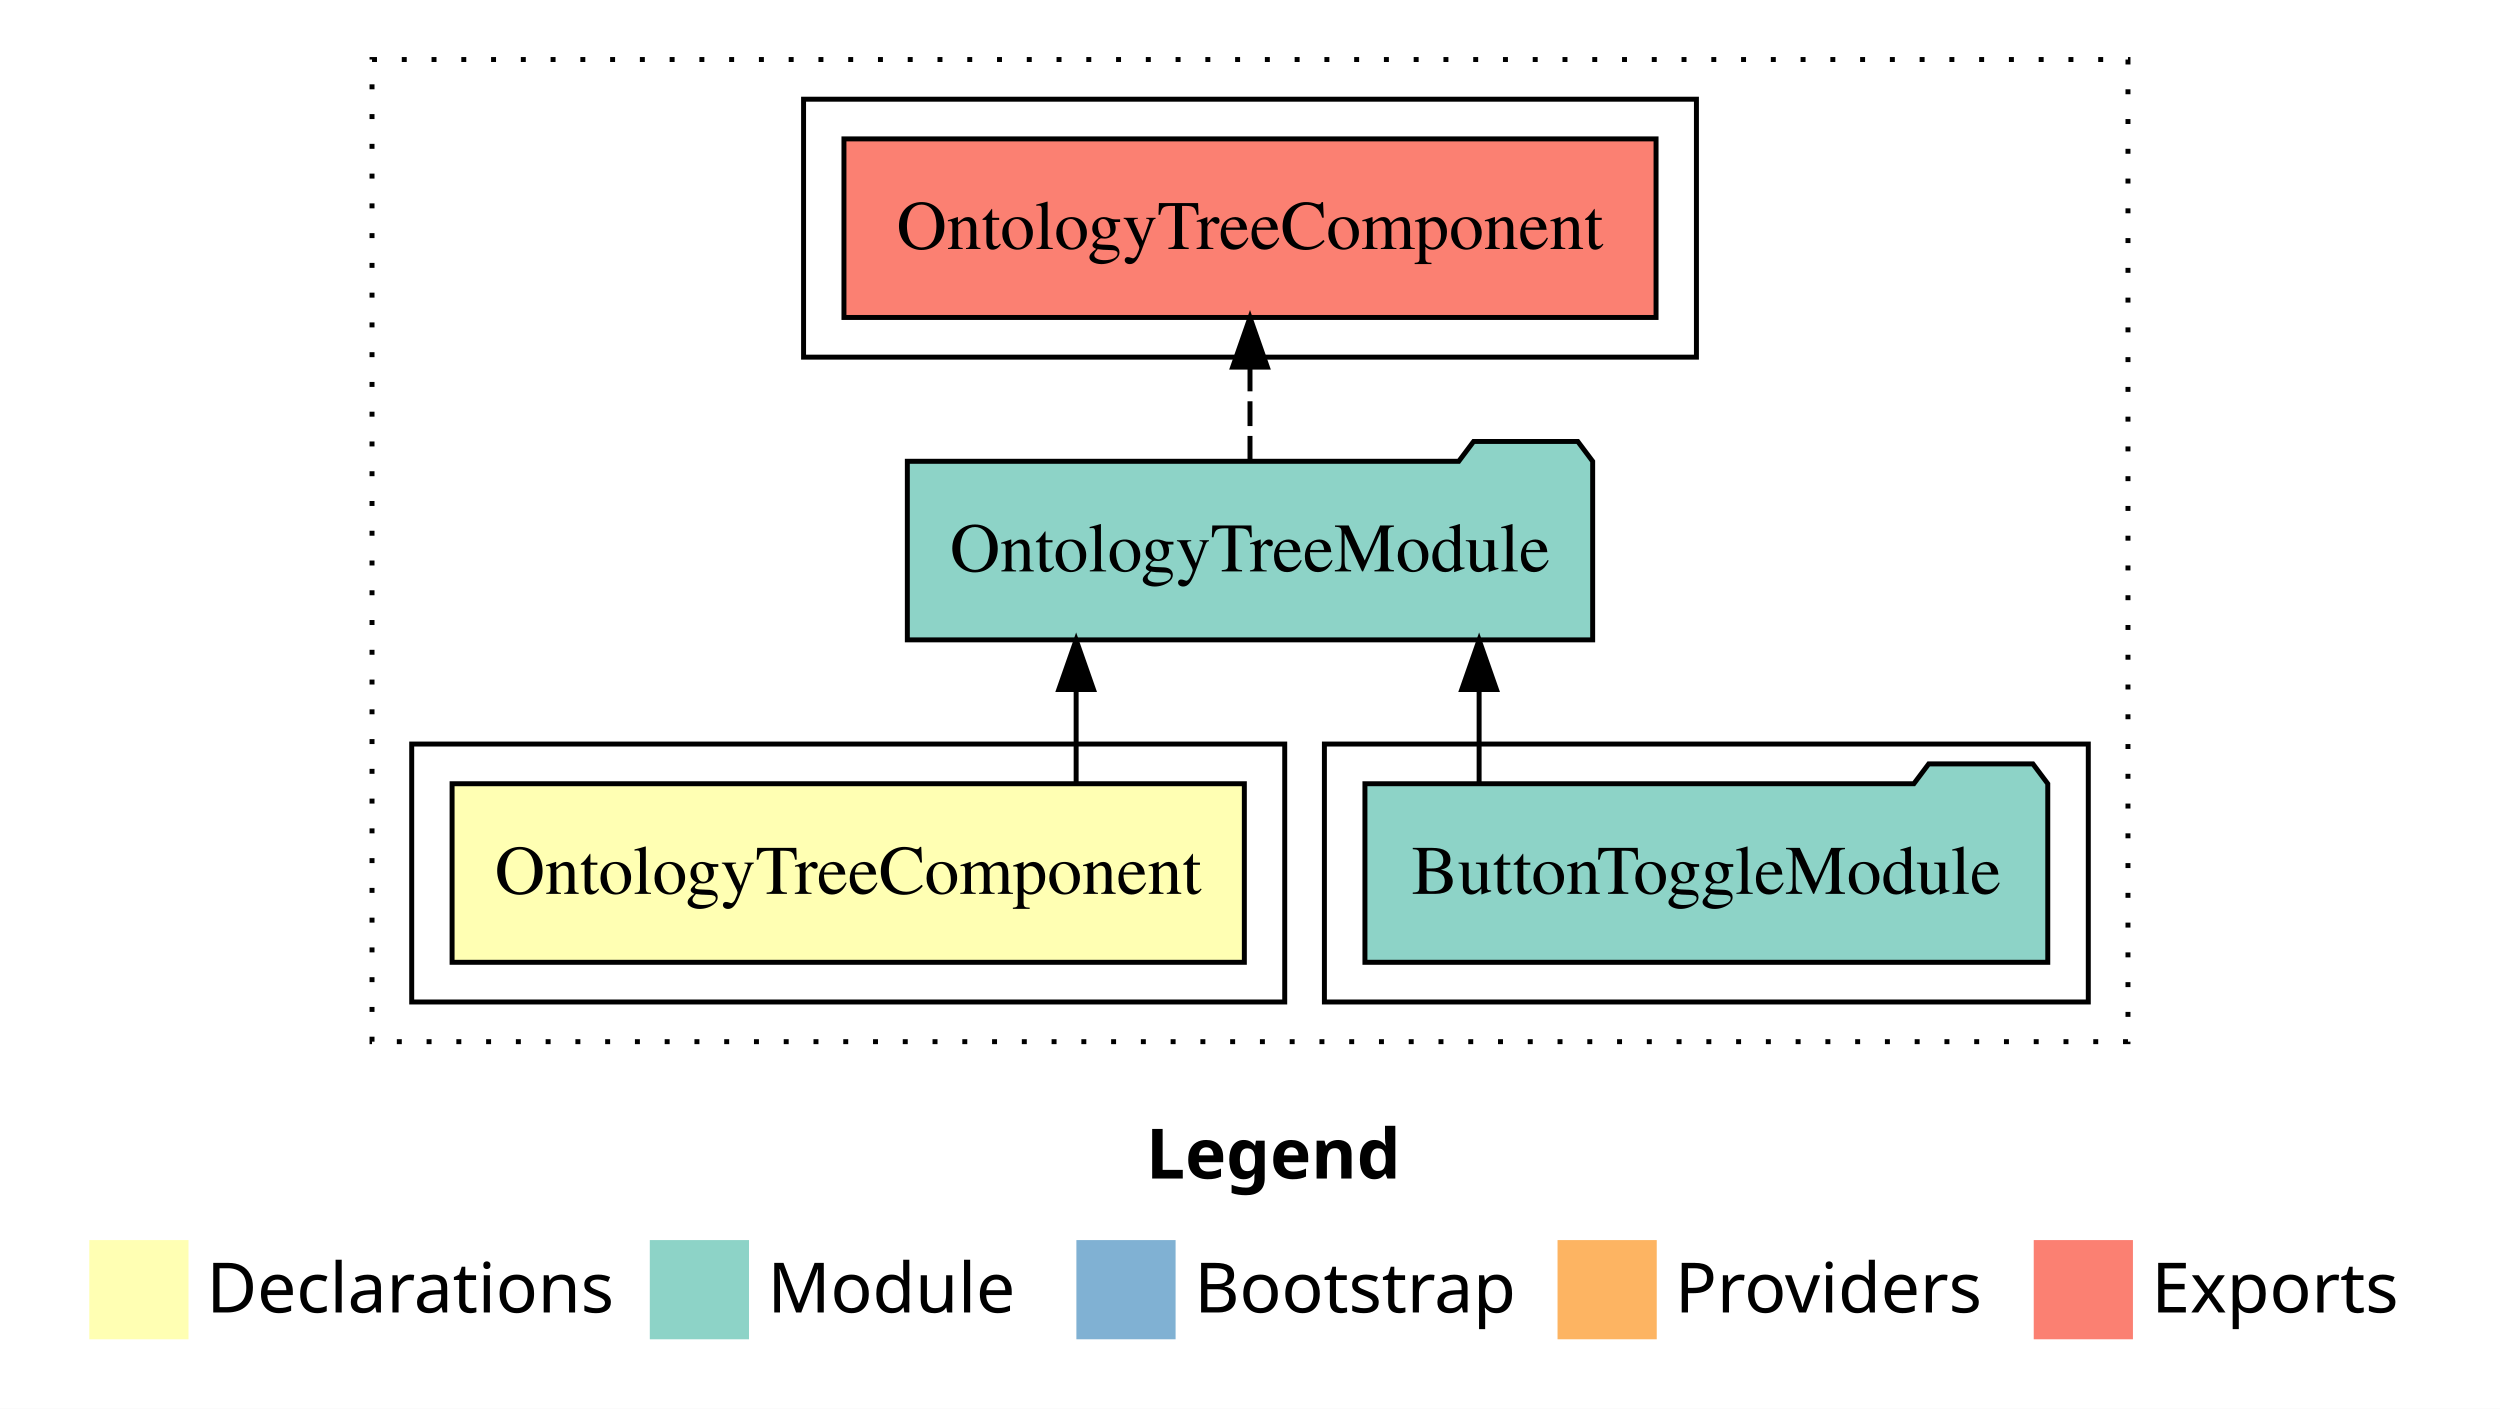
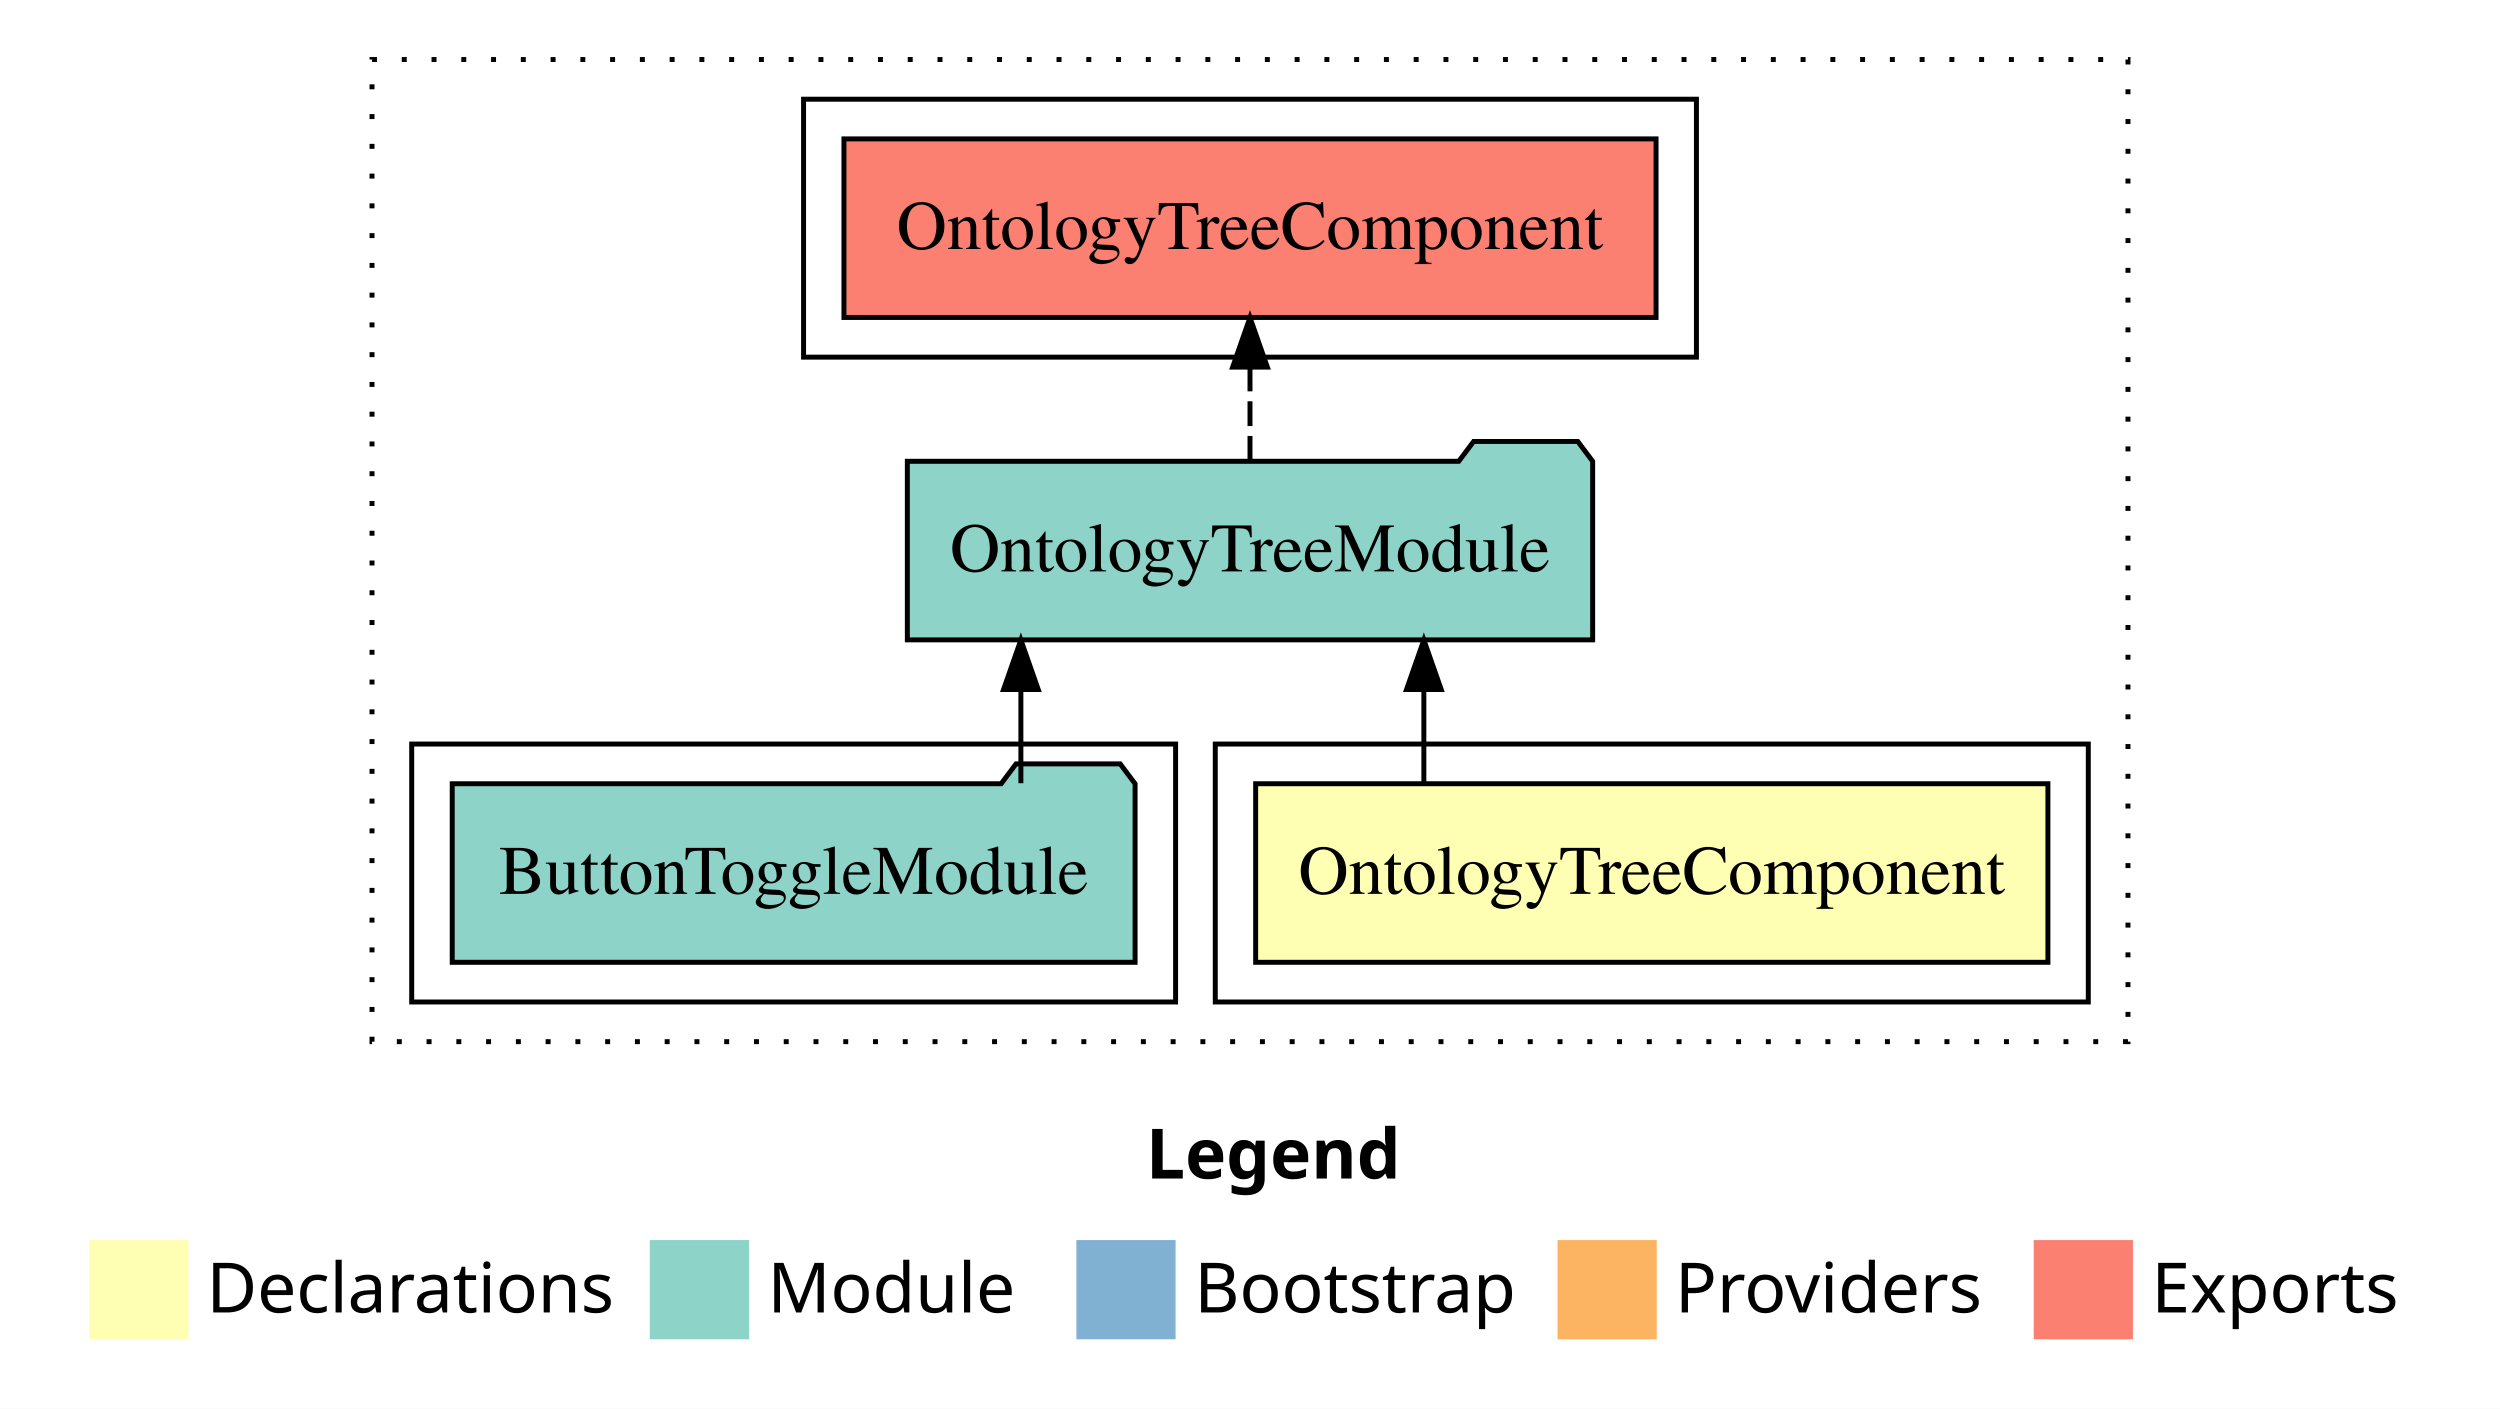
<svg xmlns="http://www.w3.org/2000/svg" width="504pt" height="284pt" viewBox="0.00 0.00 504.00 284.00">
  <g id="graph0" class="graph" transform="scale(1 1) rotate(0) translate(4 280)">
    <polygon fill="white" stroke="transparent" points="-4,4 -4,-280 500,-280 500,4 -4,4" />
    <text text-anchor="start" x="227.01" y="-42.4" font-family="Times-12" font-weight="bold" font-size="14.00">Legend</text>
    <polygon fill="#ffffb3" stroke="transparent" points="14,-10 14,-30 34,-30 34,-10 14,-10" />
    <text text-anchor="start" x="37.63" y="-15.4" font-family="Times-12" font-size="14.00">  Declarations</text>
    <polygon fill="#8dd3c7" stroke="transparent" points="127,-10 127,-30 147,-30 147,-10 127,-10" />
    <text text-anchor="start" x="150.73" y="-15.4" font-family="Times-12" font-size="14.00">  Module</text>
    <polygon fill="#80b1d3" stroke="transparent" points="213,-10 213,-30 233,-30 233,-10 213,-10" />
    <text text-anchor="start" x="236.78" y="-15.4" font-family="Times-12" font-size="14.00">  Bootstrap</text>
    <polygon fill="#fdb462" stroke="transparent" points="310,-10 310,-30 330,-30 330,-10 310,-10" />
    <text text-anchor="start" x="333.67" y="-15.4" font-family="Times-12" font-size="14.00">  Providers</text>
    <polygon fill="#fb8072" stroke="transparent" points="406,-10 406,-30 426,-30 426,-10 406,-10" />
    <text text-anchor="start" x="429.73" y="-15.4" font-family="Times-12" font-size="14.00">  Exports</text>
    <g id="clust1" class="cluster">
      <polygon fill="none" stroke="black" stroke-dasharray="1,5" points="71,-70 71,-268 425,-268 425,-70 71,-70" />
    </g>
-     <g id="clust4" class="cluster">
-       <polygon fill="none" stroke="black" points="263,-78 263,-130 417,-130 417,-78 263,-78" />
-     </g>
    <g id="clust5" class="cluster">
      <polygon fill="none" stroke="black" points="158,-208 158,-260 338,-260 338,-208 158,-208" />
    </g>
    <g id="clust2" class="cluster">
-       <polygon fill="none" stroke="black" points="79,-78 79,-130 255,-130 255,-78 79,-78" />
+       <polygon fill="none" stroke="black" points="241,-78 241,-130 417,-130 417,-78 241,-78" />
+     </g>
+     <g id="clust4" class="cluster">
+       <polygon fill="none" stroke="black" points="79,-78 79,-130 233,-130 233,-78 79,-78" />
    </g>
    <g id="node1" class="node">
-       <polygon fill="#ffffb3" stroke="black" points="246.86,-122 87.14,-122 87.14,-86 246.86,-86 246.86,-122" />
-       <text text-anchor="middle" x="167" y="-99.8" font-family="Times,serif" font-size="14.00">OntologyTreeComponent</text>
+       <polygon fill="#ffffb3" stroke="black" points="408.86,-122 249.14,-122 249.14,-86 408.86,-86 408.86,-122" />
+       <text text-anchor="middle" x="329" y="-99.8" font-family="Times,serif" font-size="14.00">OntologyTreeComponent</text>
    </g>
    <g id="node2" class="node">
      <polygon fill="#8dd3c7" stroke="black" points="317.08,-187 314.08,-191 293.08,-191 290.08,-187 178.92,-187 178.92,-151 317.08,-151 317.08,-187" />
      <text text-anchor="middle" x="248" y="-164.8" font-family="Times,serif" font-size="14.00">OntologyTreeModule</text>
    </g>
    <g id="edge1" class="edge">
-       <path fill="none" stroke="black" d="M212.95,-122.11C212.95,-122.11 212.95,-140.99 212.95,-140.99" />
-       <polygon fill="black" stroke="black" points="209.45,-140.99 212.95,-150.99 216.45,-140.99 209.45,-140.99" />
+       <path fill="none" stroke="black" d="M283.05,-122.11C283.05,-122.11 283.05,-140.99 283.05,-140.99" />
+       <polygon fill="black" stroke="black" points="279.55,-140.99 283.05,-150.99 286.55,-140.99 279.55,-140.99" />
    </g>
    <g id="node4" class="node">
      <polygon fill="#fb8072" stroke="black" points="329.86,-252 166.14,-252 166.14,-216 329.86,-216 329.86,-252" />
      <text text-anchor="middle" x="248" y="-229.8" font-family="Times,serif" font-size="14.00">OntologyTreeComponent </text>
    </g>
    <g id="edge3" class="edge">
      <path fill="none" stroke="black" stroke-dasharray="5,2" d="M248,-187.11C248,-187.11 248,-205.99 248,-205.99" />
      <polygon fill="black" stroke="black" points="244.5,-205.99 248,-215.99 251.5,-205.99 244.5,-205.99" />
    </g>
    <g id="node3" class="node">
-       <polygon fill="#8dd3c7" stroke="black" points="408.83,-122 405.83,-126 384.83,-126 381.83,-122 271.17,-122 271.17,-86 408.83,-86 408.83,-122" />
-       <text text-anchor="middle" x="340" y="-99.8" font-family="Times,serif" font-size="14.00">ButtonToggleModule</text>
+       <polygon fill="#8dd3c7" stroke="black" points="224.83,-122 221.83,-126 200.83,-126 197.83,-122 87.17,-122 87.17,-86 224.83,-86 224.83,-122" />
+       <text text-anchor="middle" x="156" y="-99.8" font-family="Times,serif" font-size="14.00">ButtonToggleModule</text>
    </g>
    <g id="edge2" class="edge">
-       <path fill="none" stroke="black" d="M294.19,-122.11C294.19,-122.11 294.19,-140.99 294.19,-140.99" />
-       <polygon fill="black" stroke="black" points="290.69,-140.99 294.19,-150.99 297.69,-140.99 290.69,-140.99" />
+       <path fill="none" stroke="black" d="M201.81,-122.11C201.81,-122.11 201.81,-140.99 201.81,-140.99" />
+       <polygon fill="black" stroke="black" points="198.31,-140.99 201.81,-150.99 205.31,-140.99 198.31,-140.99" />
    </g>
  </g>
</svg>
